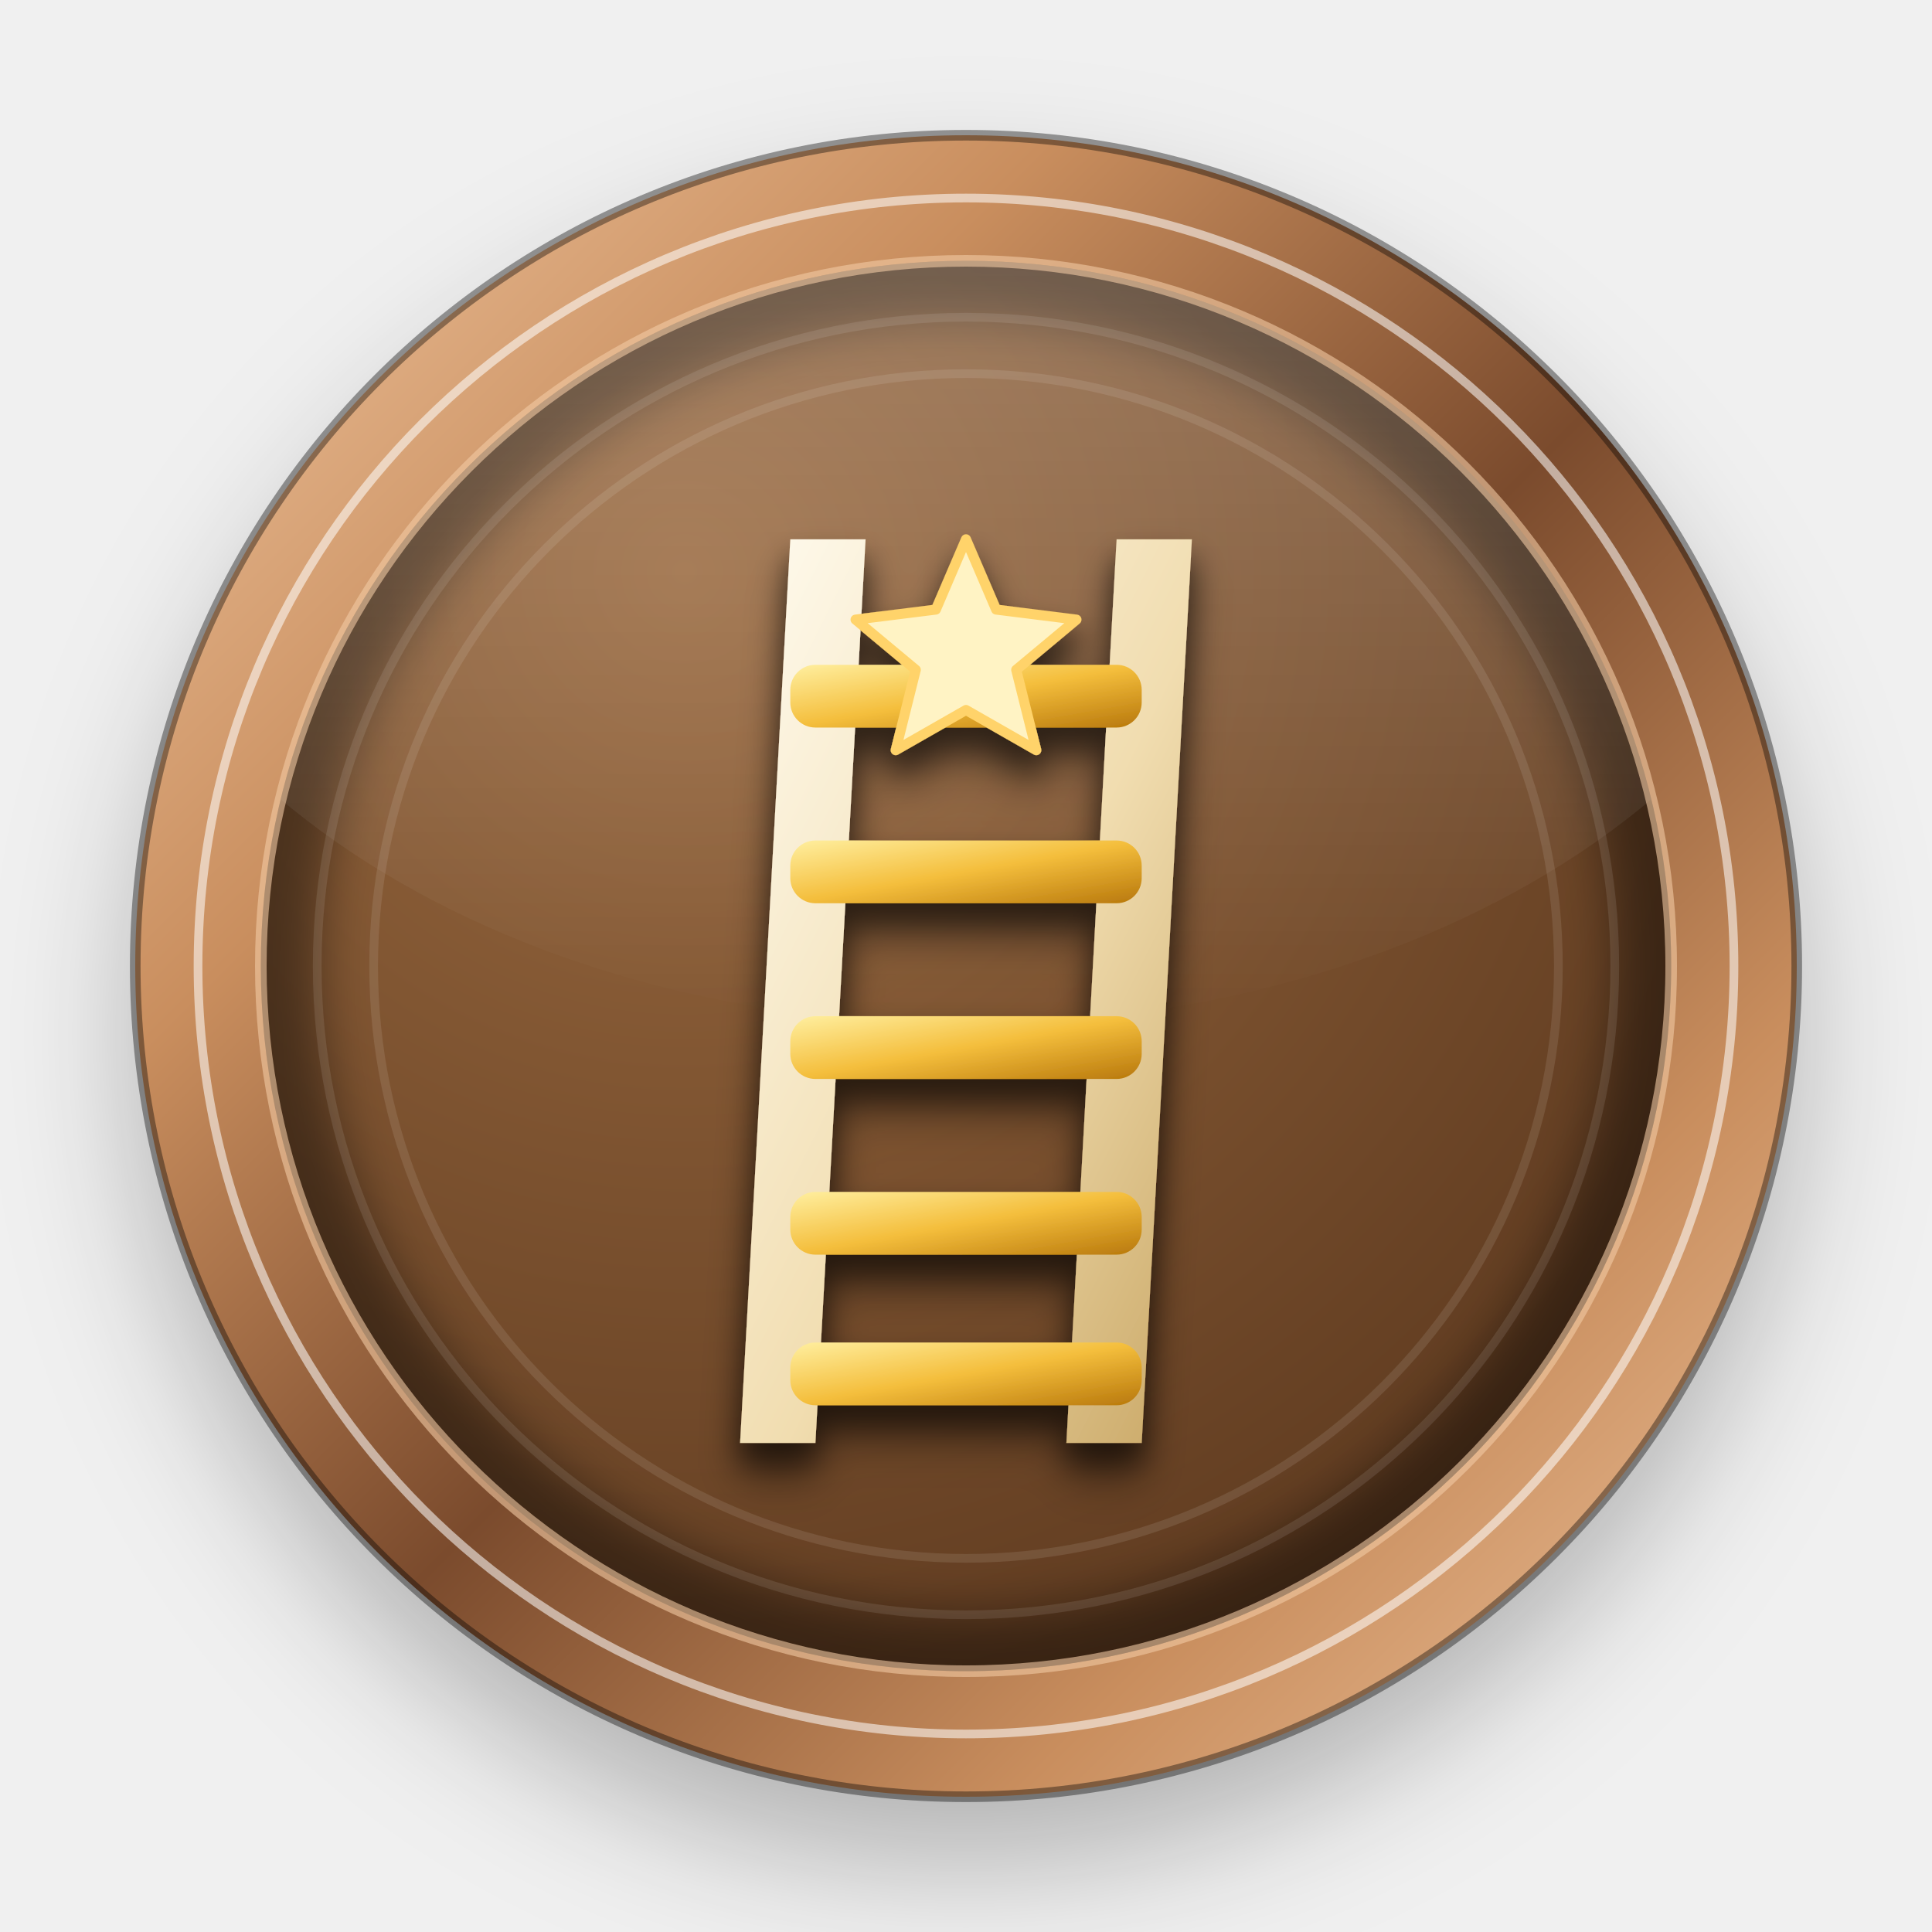
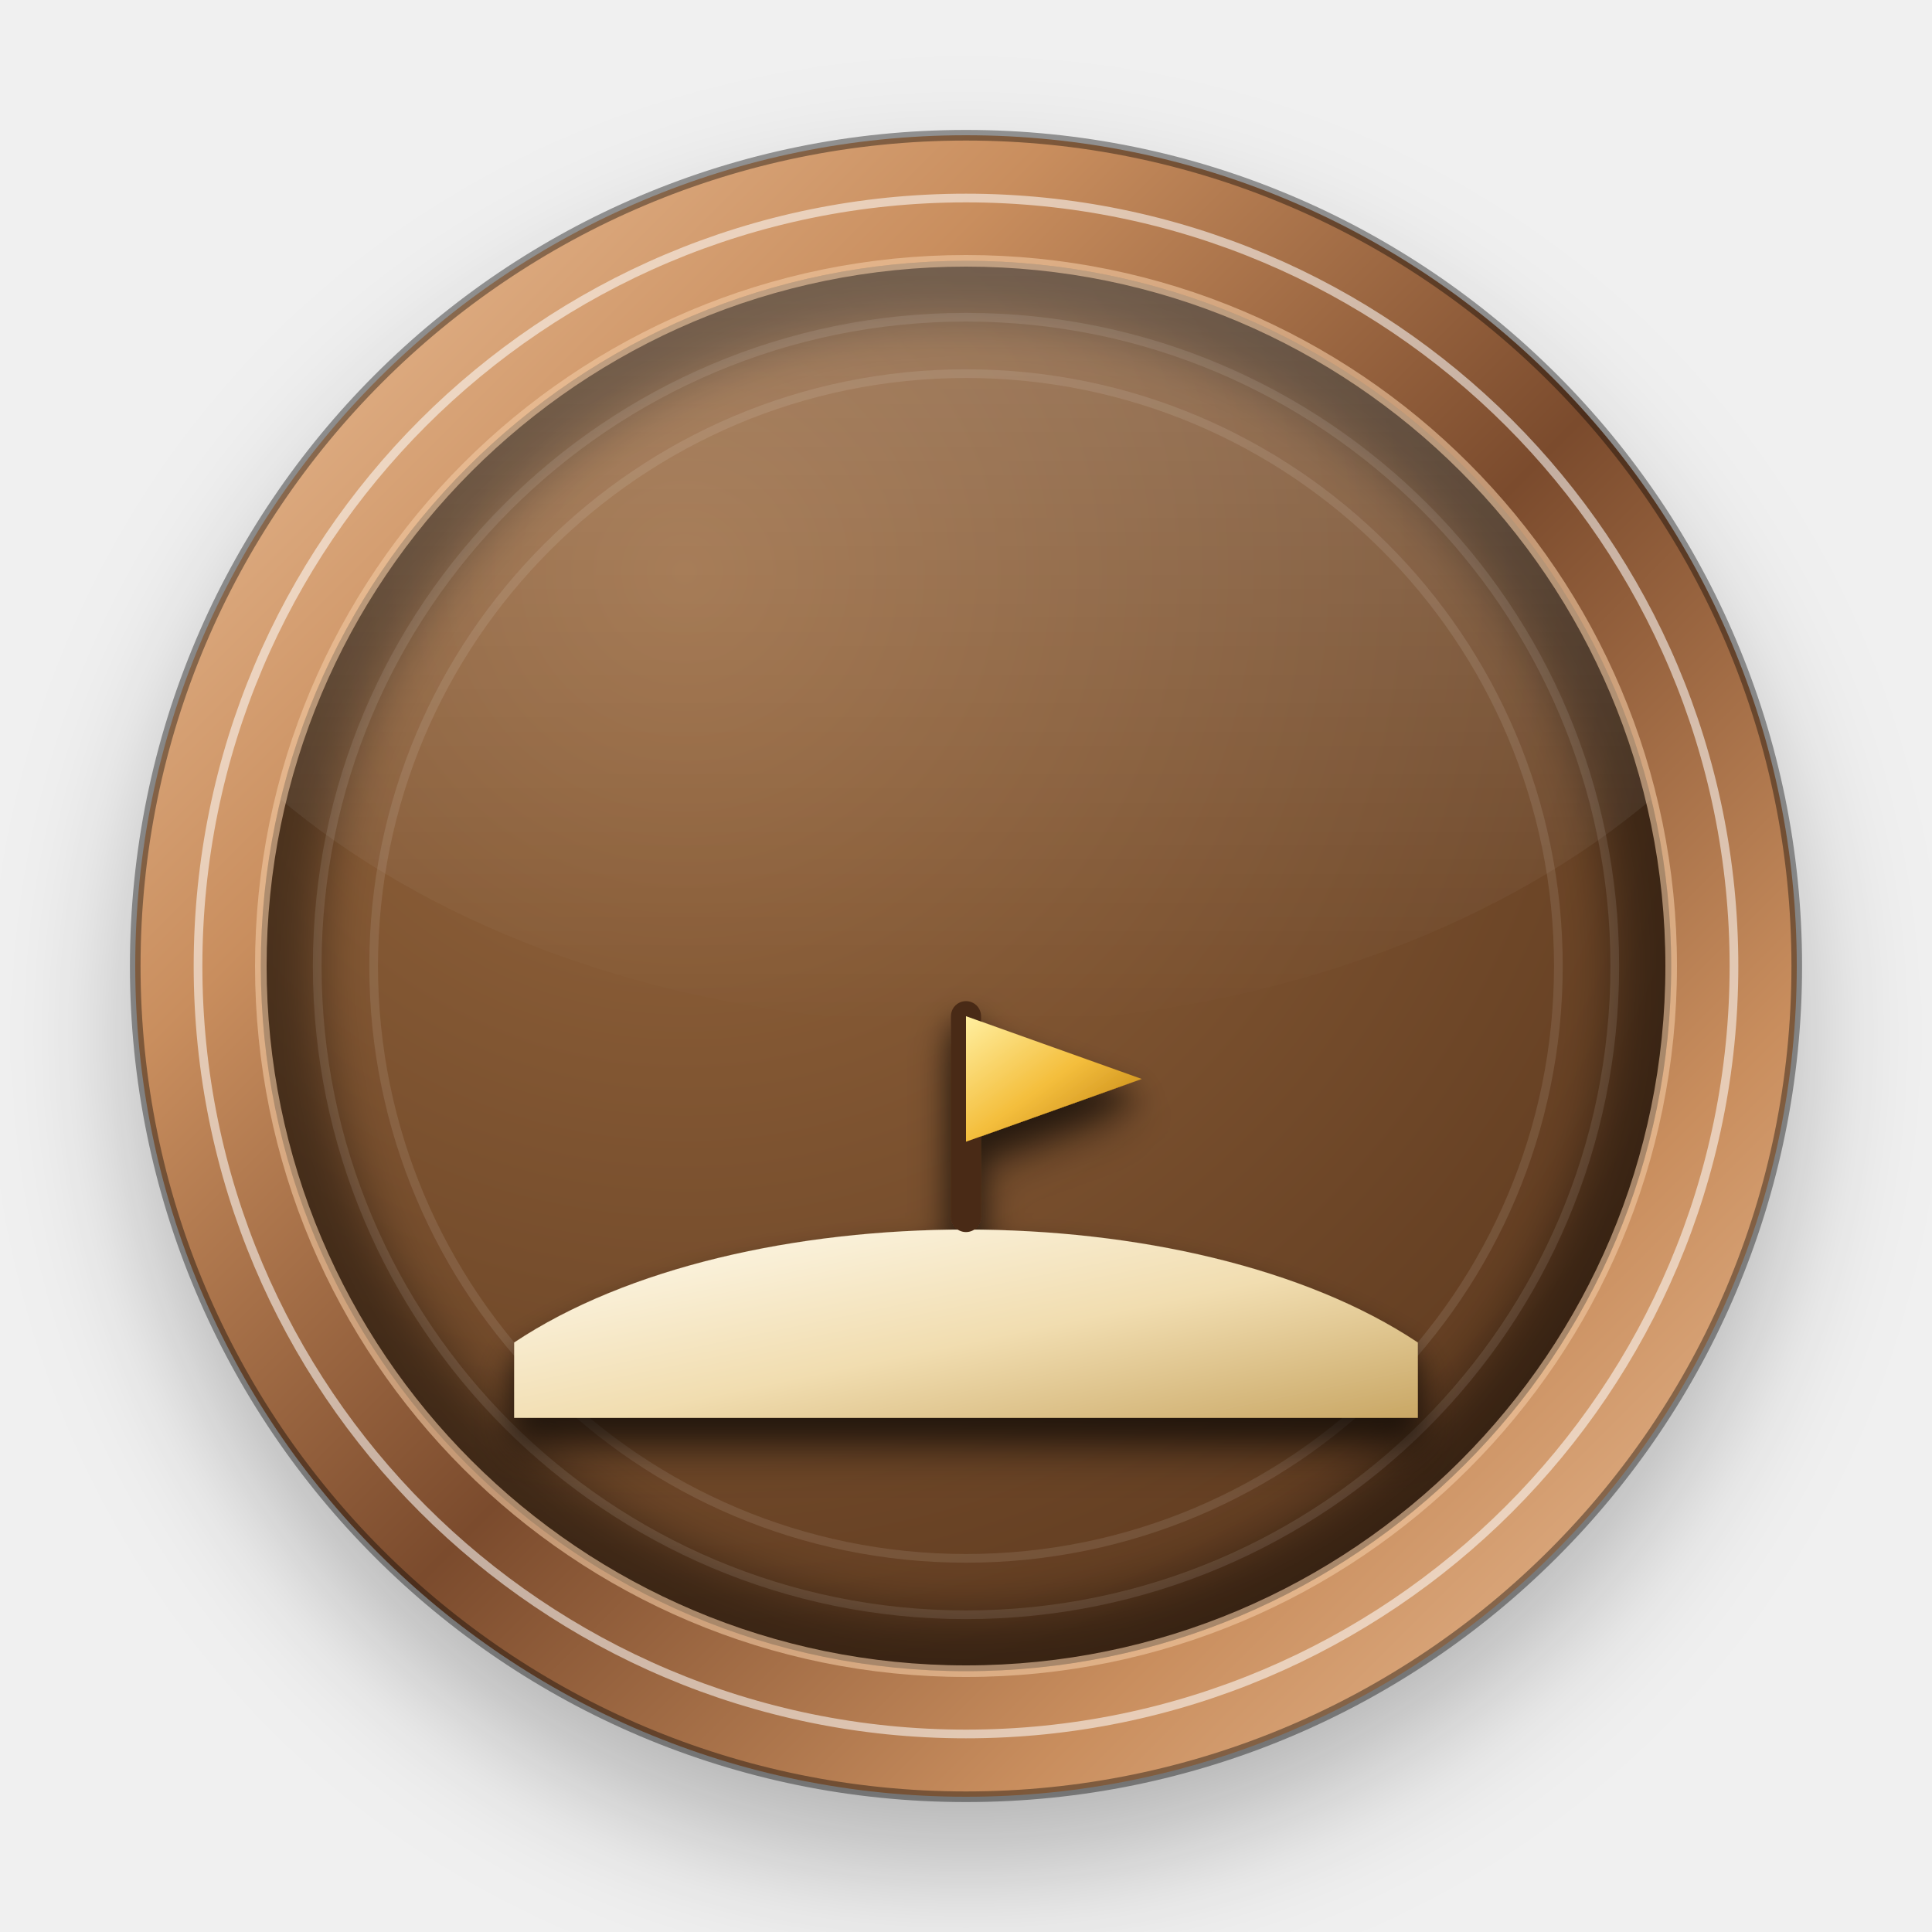
<svg xmlns="http://www.w3.org/2000/svg" viewBox="-100 -100 200 200" width="400" height="400">
  <defs>
    <filter id="blur8" x="-30%" y="-30%" width="160%" height="160%">
      <feGaussianBlur stdDeviation="7" />
    </filter>
    <filter id="blur3" x="-30%" y="-30%" width="160%" height="160%">
      <feGaussianBlur stdDeviation="2.6" />
    </filter>
    <filter id="emb" x="-20%" y="-20%" width="140%" height="140%">
      <feDropShadow dx="0" dy="1.6" stdDeviation="1.1" flood-color="#000" flood-opacity=".38" />
    </filter>
  </defs>
  <style>.mb33 .nf{fill:none} .mb33 .sf{fill:#FFD36A;fill-opacity:.17} .mb33 .fl{fill:#FFD36A;stroke:none} .mb33 .gl{fill:url(#b33g);stroke:none}</style>
  <defs>
    <radialGradient id="b33h" cx=".5" cy=".5" r=".5">
      <stop offset=".6" stop-color="#F3D58A" stop-opacity="0" />
      <stop offset=".82" stop-color="#F3D58A" stop-opacity=".95" />
      <stop offset="1" stop-color="#F3D58A" stop-opacity="0" />
    </radialGradient>
    <linearGradient id="b33r" x1="0" y1="0" x2="1" y2="1">
      <stop offset="0" stop-color="#F2C9A4" />
      <stop offset=".28" stop-color="#C98E5E" />
      <stop offset=".52" stop-color="#7B4B2D" />
      <stop offset=".76" stop-color="#C98E5E" />
      <stop offset="1" stop-color="#F2C9A4" />
    </linearGradient>
    <radialGradient id="b33p" cx=".3" cy=".22" r="1.15">
      <stop offset="0" stop-color="#9A6A40" />
      <stop offset="1" stop-color="#4A2A14" />
    </radialGradient>
    <radialGradient id="b33g" cx=".5" cy=".5" r=".5">
      <stop offset="0" stop-color="#FFE9A8" stop-opacity=".95" />
      <stop offset="1" stop-color="#FFE9A8" stop-opacity=".55" />
    </radialGradient>
    <linearGradient id="b33s" x1="0" y1="0" x2="0" y2="1">
      <stop offset="0" stop-color="#fff" stop-opacity=".34" />
      <stop offset="1" stop-color="#fff" stop-opacity="0" />
    </linearGradient>
    <clipPath id="b33c">
      <path d="M-73,0A73,73 0 1 0 73,0A73,73 0 1 0 -73,0Z" />
    </clipPath>
  </defs>
  <path d="M-86,0A86,86 0 1 0 86,0A86,86 0 1 0 -86,0Z" transform="translate(0 7)" fill="#000" opacity=".26" filter="url(#blur8)" />
  <path d="M-86,0A86,86 0 1 0 86,0A86,86 0 1 0 -86,0Z" fill="url(#b33r)" />
  <path d="M-86,0A86,86 0 1 0 86,0A86,86 0 1 0 -86,0Z" fill="none" stroke="#000" stroke-opacity=".38" stroke-width="1.1" />
  <path d="M-79.5,0A79.5,79.5 0 1 0 79.5,0A79.5,79.5 0 1 0 -79.5,0Z" fill="none" stroke="#fff" stroke-opacity=".55" stroke-width=".9" />
  <path d="M-73,0A73,73 0 1 0 73,0A73,73 0 1 0 -73,0Z" fill="url(#b33p)" />
  <g clip-path="url(#b33c)">
    <path d="M-73,0A73,73 0 1 0 73,0A73,73 0 1 0 -73,0Z" fill="none" stroke="#000" stroke-opacity=".42" stroke-width="12" filter="url(#blur3)" />
    <path d="M-67.16,0A67.16,67.16 0 1 0 67.16,0A67.16,67.16 0 1 0 -67.16,0Z" fill="none" stroke="#fff" stroke-opacity=".10" stroke-width=".9" />
    <path d="M-61.32,0A61.32,61.32 0 1 0 61.32,0A61.32,61.32 0 1 0 -61.32,0Z" fill="none" stroke="#fff" stroke-opacity=".10" stroke-width=".9" />
    <ellipse cx="0" cy="-58" rx="92" ry="64" fill="url(#b33s)" />
  </g>
  <path d="M-73,0A73,73 0 1 0 73,0A73,73 0 1 0 -73,0Z" fill="none" stroke="#F2C9A4" stroke-opacity=".6" stroke-width="1.2" />
  <g filter="url(#emb)" fill="none" stroke="#FFD36A" stroke-linecap="round" stroke-linejoin="round" class="mb33" transform="scale(1.16)">
    <defs>
      <linearGradient id="iGold" x1="0" y1="0" x2="1" y2="1">
        <stop offset="0" stop-color="#FFF3B0" />
        <stop offset=".45" stop-color="#F6C443" />
        <stop offset="1" stop-color="#B97C0A" />
      </linearGradient>
      <linearGradient id="iFire" x1="0" y1="0" x2="0" y2="1">
        <stop offset="0" stop-color="#FFE27A" />
        <stop offset=".5" stop-color="#FF9A2E" />
        <stop offset="1" stop-color="#E8481A" />
      </linearGradient>
      <linearGradient id="iFire2" x1="0" y1="0" x2="0" y2="1">
        <stop offset="0" stop-color="#FFFBE0" />
        <stop offset="1" stop-color="#FFC24A" />
      </linearGradient>
      <linearGradient id="iWax" x1="0" y1="0" x2="1" y2="0">
        <stop offset="0" stop-color="#F3E7CF" />
        <stop offset=".5" stop-color="#FFFDF4" />
        <stop offset="1" stop-color="#D9C7A3" />
      </linearGradient>
      <linearGradient id="iWood" x1="0" y1="0" x2="0" y2="1">
        <stop offset="0" stop-color="#C98A52" />
        <stop offset="1" stop-color="#7A4A26" />
      </linearGradient>
      <linearGradient id="iGlass" x1="0" y1="0" x2="1" y2="1">
        <stop offset="0" stop-color="#FFF6D6" stop-opacity=".95" />
        <stop offset="1" stop-color="#FFC15A" stop-opacity=".55" />
      </linearGradient>
      <linearGradient id="iSteel" x1="0" y1="0" x2="1" y2="1">
        <stop offset="0" stop-color="#FFFFFF" />
        <stop offset="1" stop-color="#A9B6CC" />
      </linearGradient>
      <linearGradient id="iPaper" x1="0" y1="0" x2="1" y2="1">
        <stop offset="0" stop-color="#FFFFFF" />
        <stop offset="1" stop-color="#DDE3F2" />
      </linearGradient>
      <linearGradient id="iRed" x1="0" y1="0" x2="0" y2="1">
        <stop offset="0" stop-color="#FF7B6B" />
        <stop offset="1" stop-color="#C2352B" />
      </linearGradient>
      <linearGradient id="iBlue" x1="0" y1="0" x2="1" y2="1">
        <stop offset="0" stop-color="#8FD3FF" />
        <stop offset="1" stop-color="#2F6FD0" />
      </linearGradient>
      <linearGradient id="iBrown" x1="0" y1="0" x2="0" y2="1">
        <stop offset="0" stop-color="#B07A4C" />
        <stop offset="1" stop-color="#6B4126" />
      </linearGradient>
      <radialGradient id="iGlow">
        <stop offset="0" stop-color="#FFE9A8" stop-opacity=".85" />
        <stop offset="1" stop-color="#FFE9A8" stop-opacity="0" />
      </radialGradient>
      <linearGradient id="iSand" x1="0" y1="0" x2="0" y2="1">
        <stop offset="0" stop-color="#FFE29A" />
        <stop offset="1" stop-color="#E0A33A" />
      </linearGradient>
    </defs>
    <defs>
      <linearGradient id="cham" x1="0" y1="0" x2="1" y2="1">
        <stop offset="0" stop-color="#FFFBEF" />
        <stop offset=".55" stop-color="#F1DDB0" />
        <stop offset="1" stop-color="#C9A765" />
      </linearGradient>
      <linearGradient id="gld" x1="0" y1="0" x2="1" y2="1">
        <stop offset="0" stop-color="#FFEFA0" />
        <stop offset=".5" stop-color="#F4BE3C" />
        <stop offset="1" stop-color="#B8780C" />
      </linearGradient>
      <radialGradient id="glw">
        <stop offset="0" stop-color="#FFE9A8" stop-opacity=".5" />
        <stop offset="1" stop-color="#FFE9A8" stop-opacity="0" />
      </radialGradient>
      <filter id="bev" x="-25%" y="-25%" width="150%" height="150%">
        <feGaussianBlur in="SourceAlpha" stdDeviation="1.7" result="b" />
        <feSpecularLighting in="b" surfaceScale="3.2" specularConstant="1" specularExponent="18" lighting-color="#ffffff" result="s">
          <fePointLight x="-30" y="-70" z="80" />
        </feSpecularLighting>
        <feComposite in="s" in2="SourceAlpha" operator="in" result="s2" />
        <feComposite in="SourceGraphic" in2="s2" operator="arithmetic" k1="0" k2="1" k3=".9" k4="0" result="m" />
        <feDropShadow in="m" dx="0" dy="2.2" stdDeviation="1.6" flood-color="#000" flood-opacity=".5" />
      </filter>
    </defs>
    <g filter="url(#bev)">
      <g transform="scale(1.12)">
-         <path d="M-18,38 L-14,-34 H-8 L-12,38Z M8,38 L12,-34 H18 L14,38Z" fill="url(#cham)" stroke="#4A2A14" stroke-opacity="0" stroke-width="1.6" stroke-linejoin="round" />
-         <rect x="-14" y="-24" width="28" height="5" rx="2" fill="url(#gld)" stroke="#4A2A14" stroke-opacity="0" stroke-width="1.6" stroke-linejoin="round" />
-         <rect x="-14" y="-10" width="28" height="5" rx="2" fill="url(#gld)" stroke="#4A2A14" stroke-opacity="0" stroke-width="1.6" stroke-linejoin="round" />
-         <rect x="-14" y="4" width="28" height="5" rx="2" fill="url(#gld)" stroke="#4A2A14" stroke-opacity="0" stroke-width="1.6" stroke-linejoin="round" />
-         <rect x="-14" y="18" width="28" height="5" rx="2" fill="url(#gld)" stroke="#4A2A14" stroke-opacity="0" stroke-width="1.6" stroke-linejoin="round" />
-         <rect x="-14" y="30" width="28" height="5" rx="2" fill="url(#gld)" stroke="#4A2A14" stroke-opacity="0" stroke-width="1.6" stroke-linejoin="round" />
-         <path d="M0,-40 l3,7 l8,1 l-6,5 l2,8 l-7,-4 l-7,4 l2,-8 l-6,-5 l8,-1z" fill="#FFF3C4" transform="translate(0 -2) scale(.8)" />
+         <path d="M-36,30 C-18,18 18,18 36,30 V36 H-36Z" fill="url(#cham)" stroke="#4A2A14" stroke-opacity="0" stroke-width="1.6" stroke-linejoin="round" />
+         <path d="M0,20 V4" stroke="#4A2A14" stroke-width="2.4" stroke-linecap="round" />
+         <path d="M0,4 L14,9 L0,14Z" fill="url(#gld)" stroke="#4A2A14" stroke-opacity="0" stroke-width="1.6" stroke-linejoin="round" />
      </g>
    </g>
  </g>
</svg>
